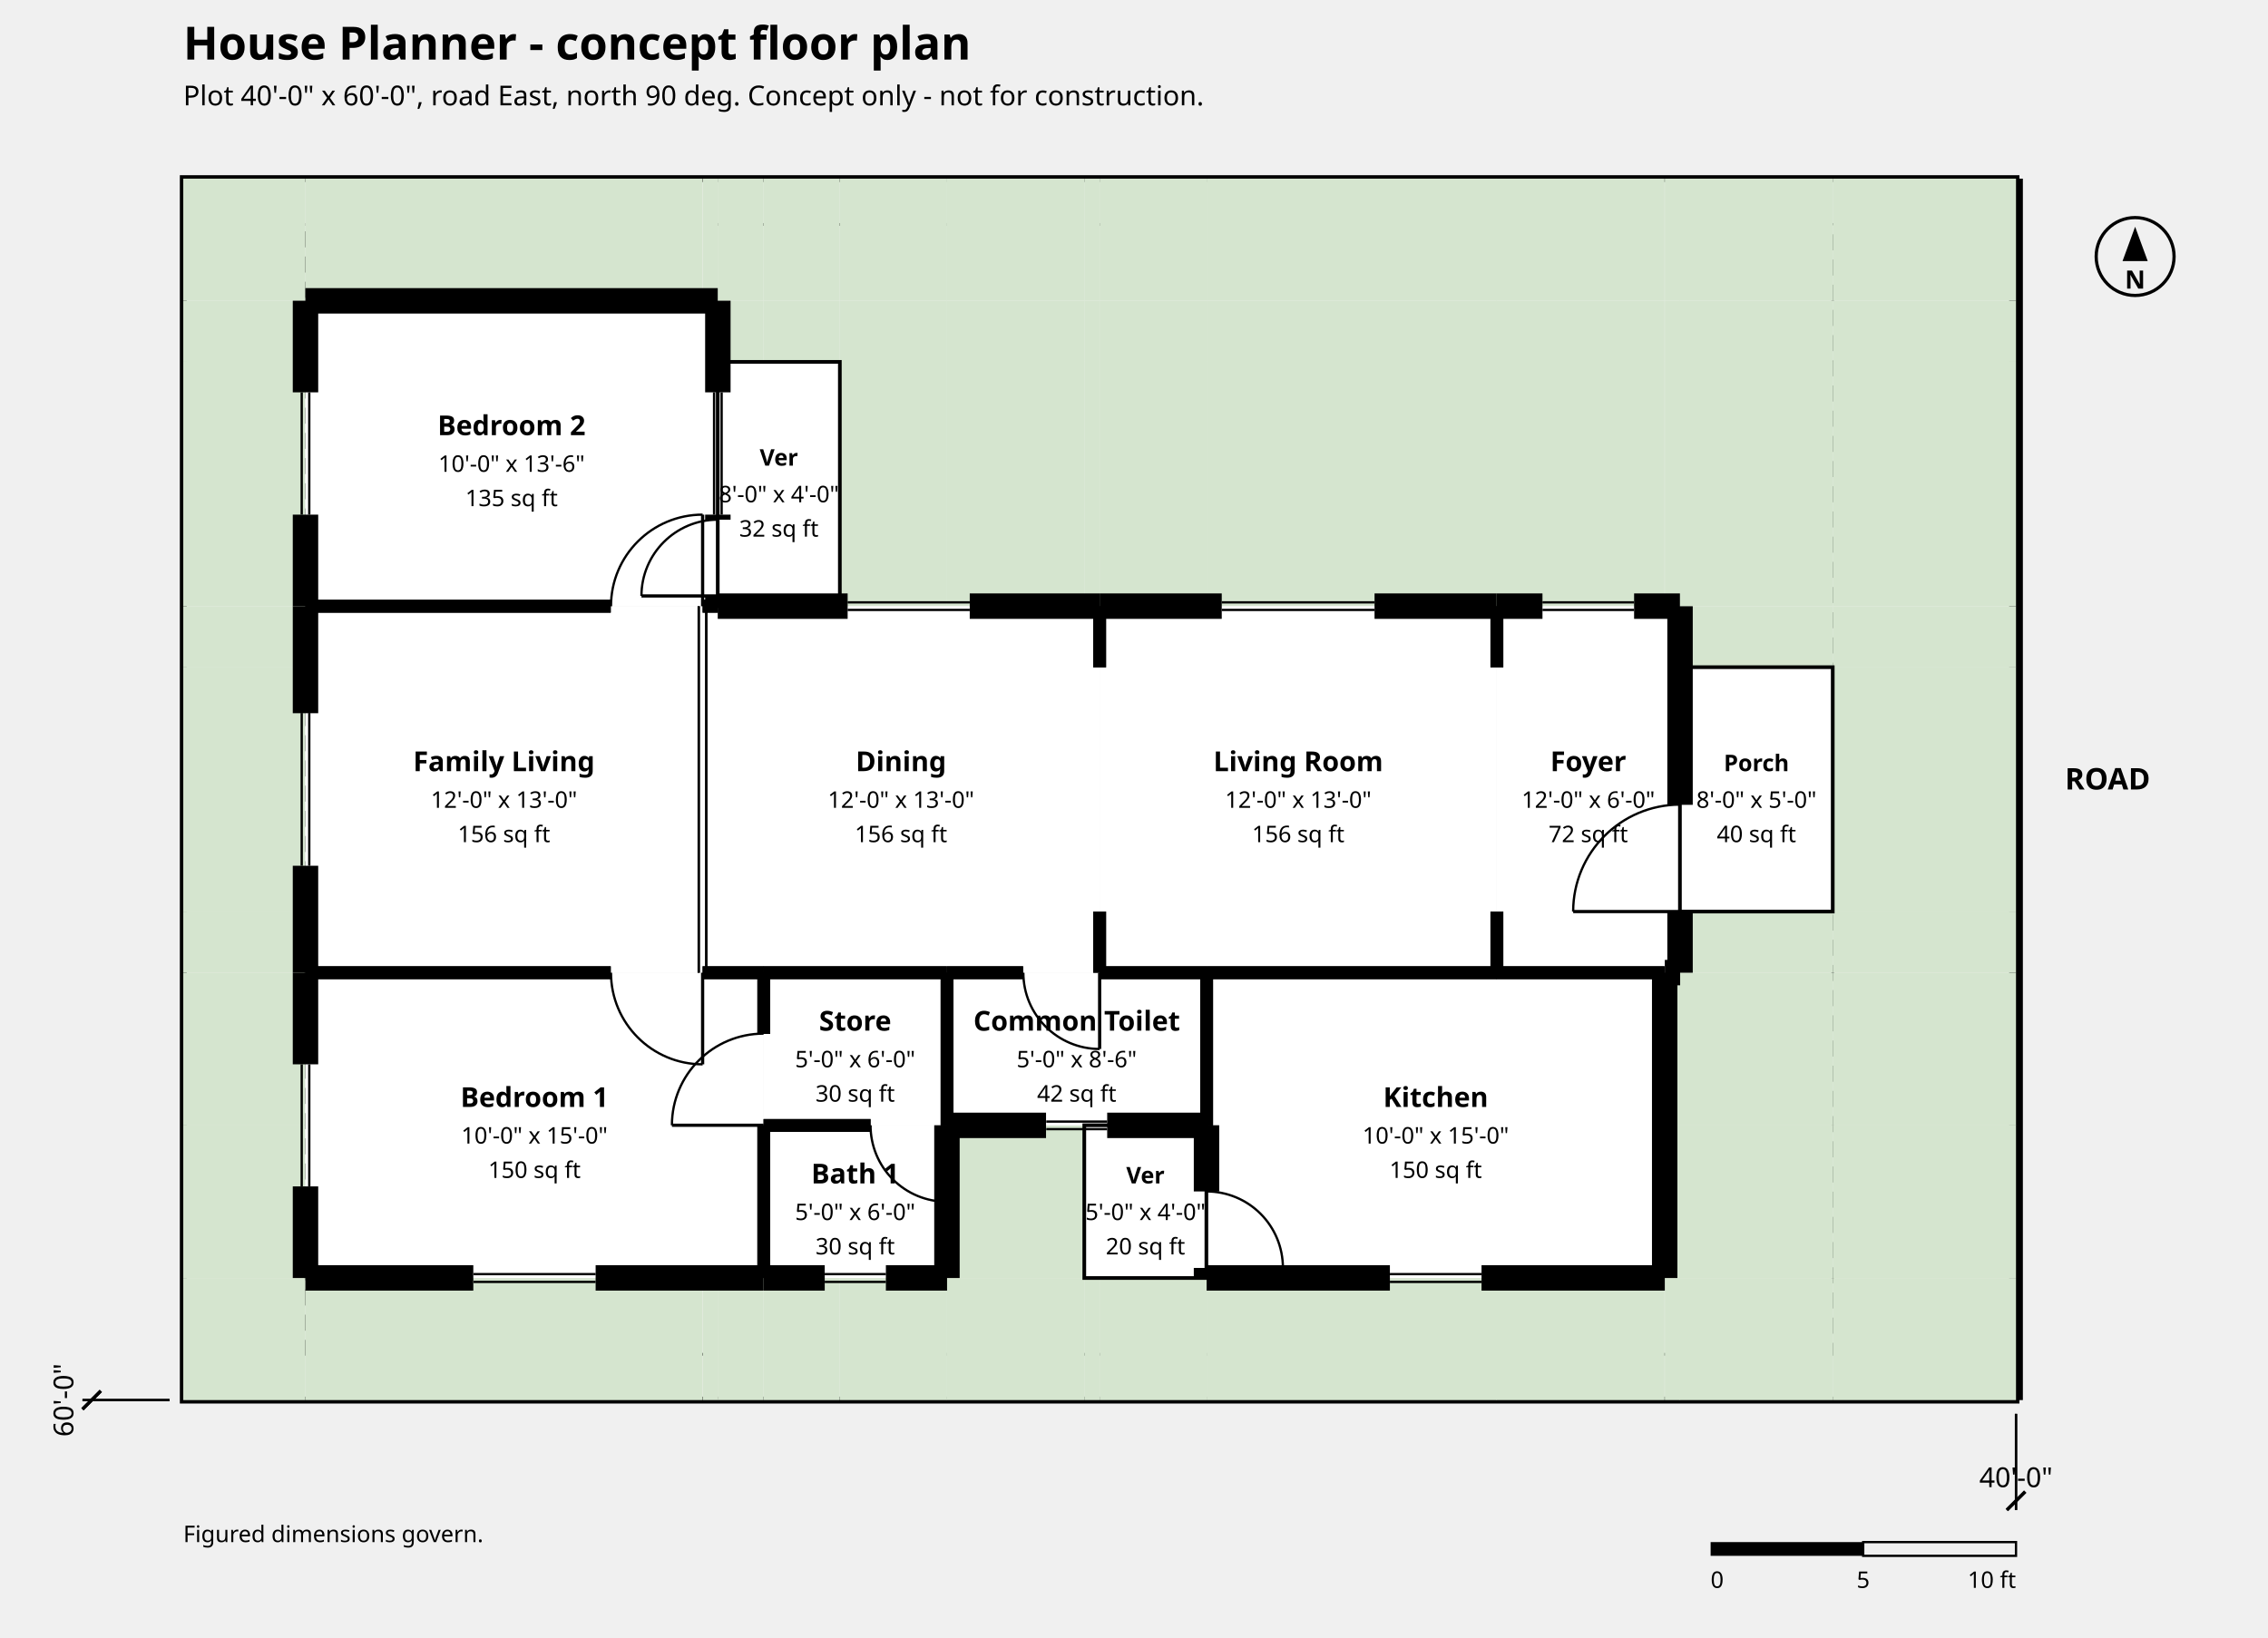
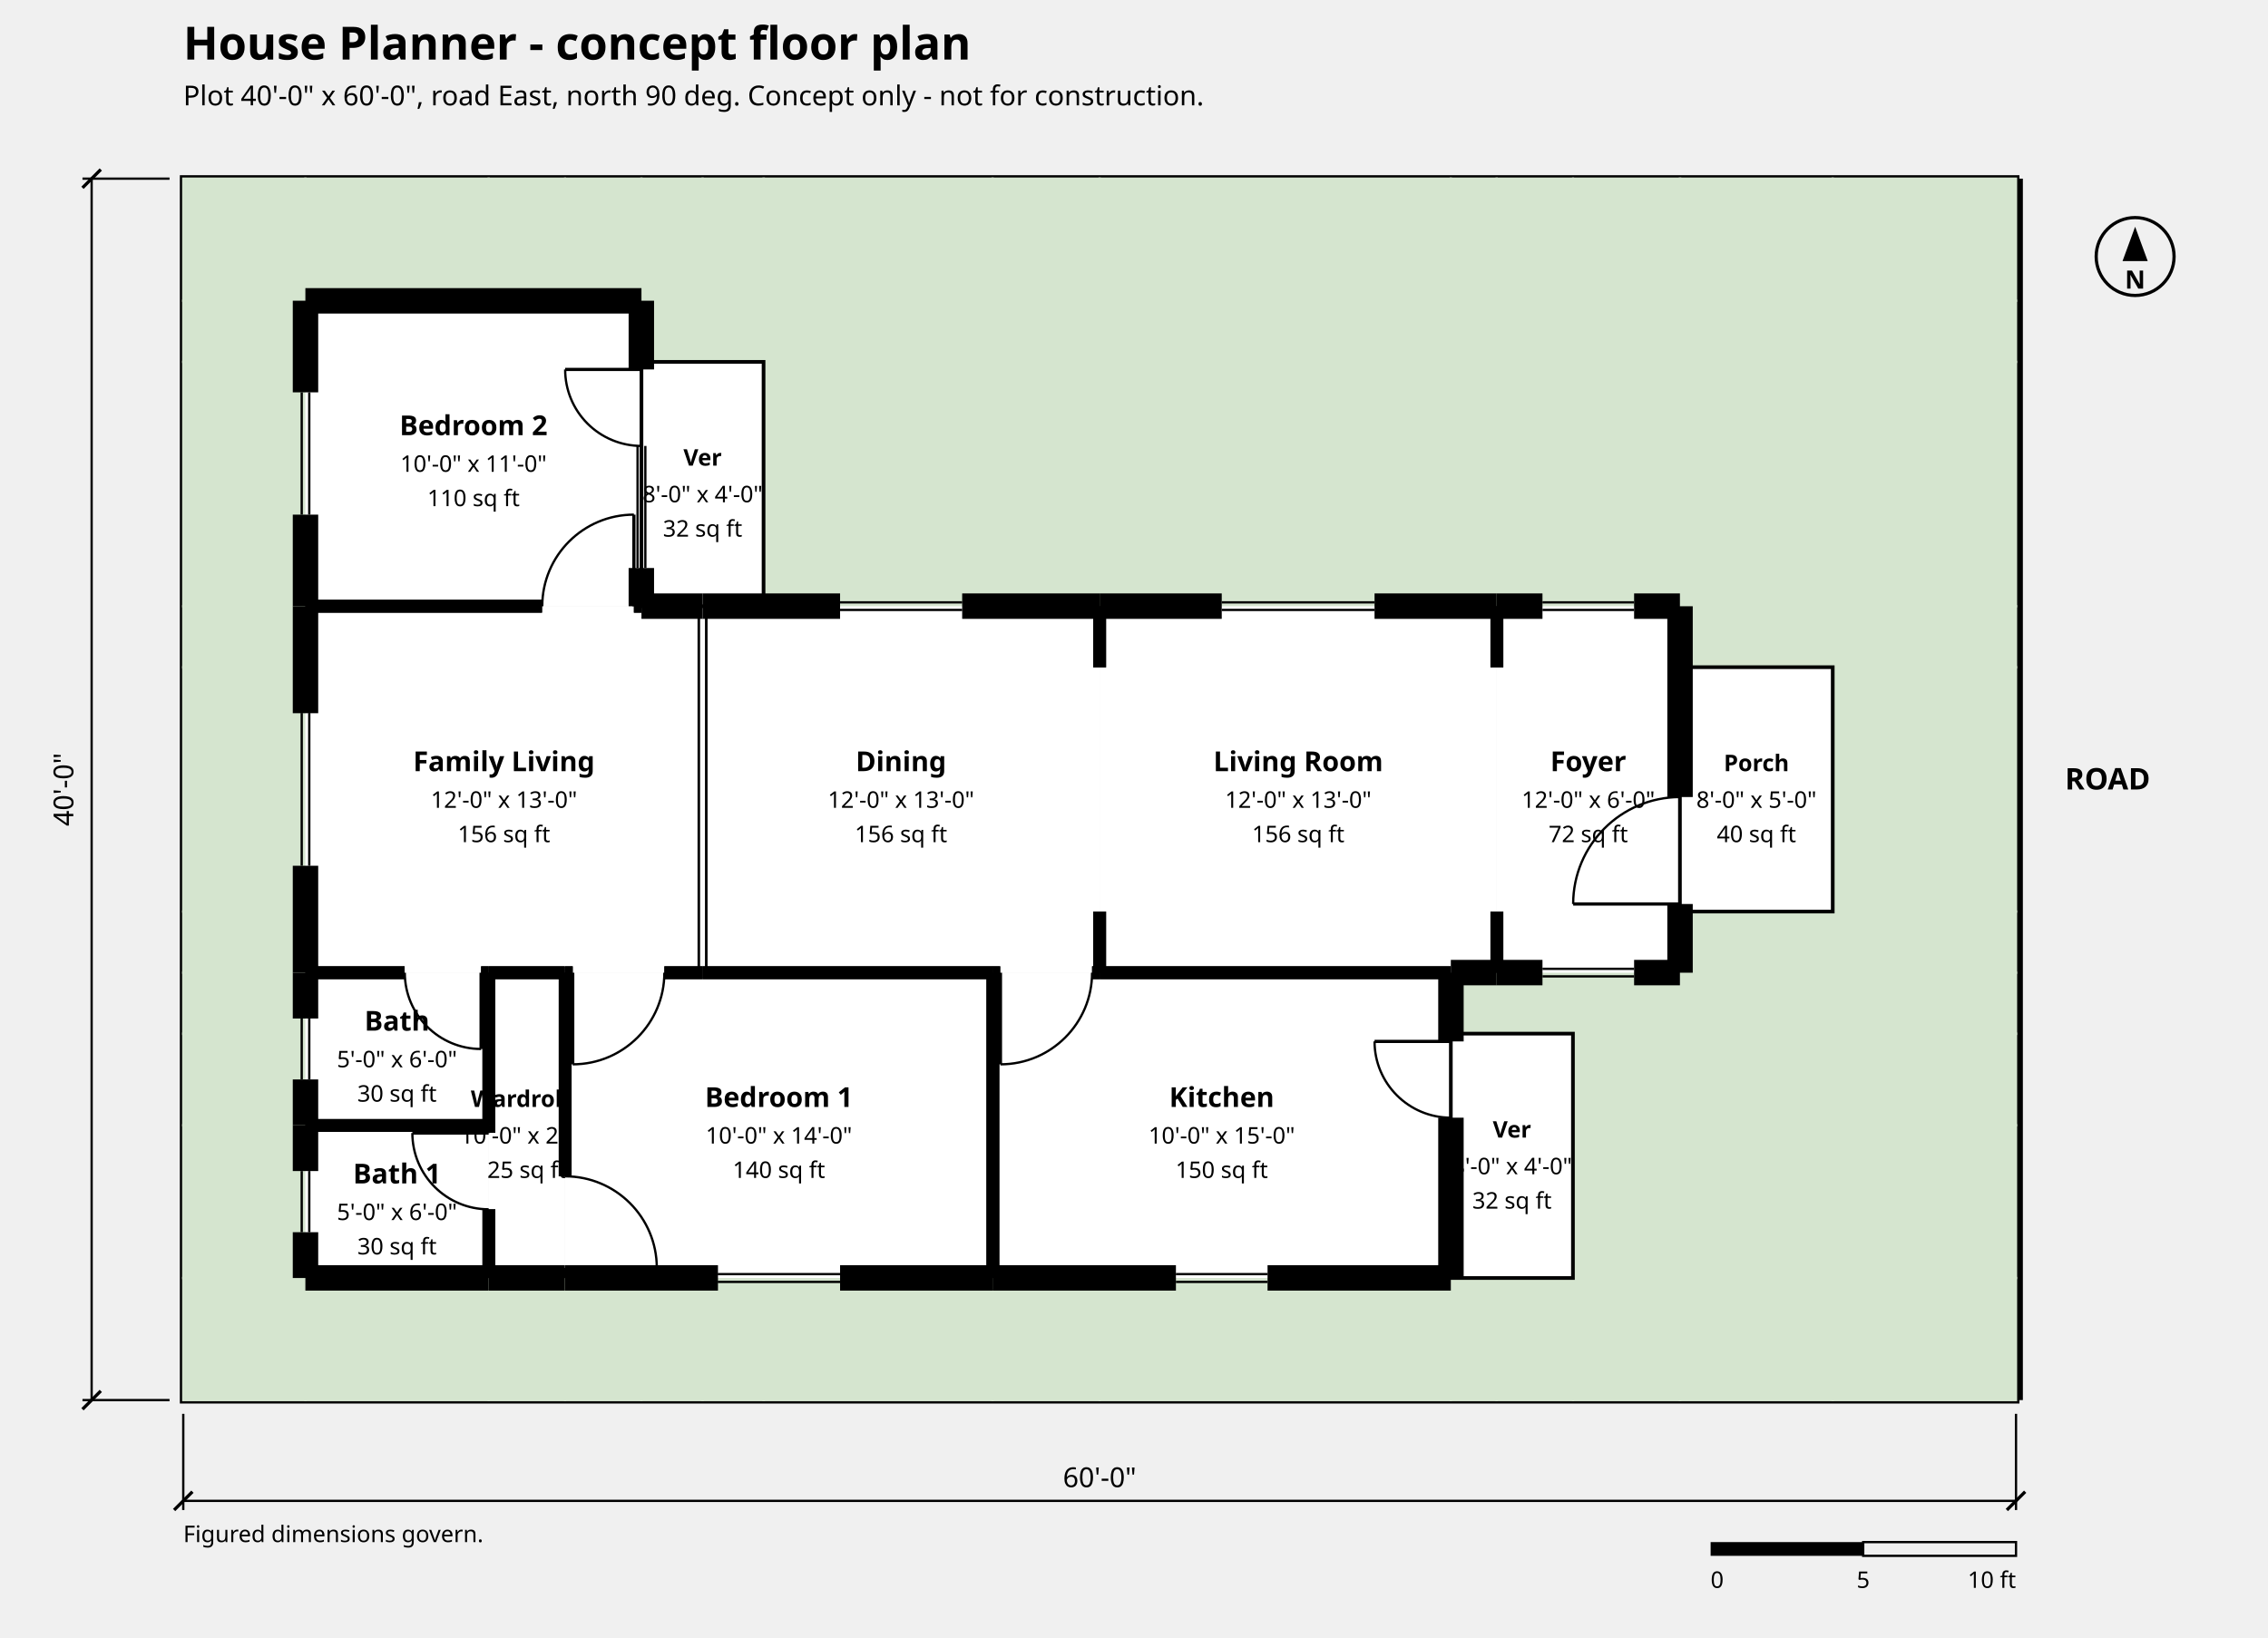
<svg xmlns="http://www.w3.org/2000/svg" viewBox="0 0 990 715" style="width:100%;height:auto;max-width:960px;background:#fff" font-family="sans-serif">
  <text x="80" y="26" font-size="20" font-weight="bold">House Planner - concept floor plan</text>
  <text x="80" y="46" font-size="12">Plot 40'-0" x 60'-0", road East, north 90 deg. Concept only - not for construction.</text>
  <rect x="80.0" y="78.0" width="800.0" height="533.3" fill="none" stroke="#000" stroke-width="3" />
  <rect x="133.3" y="98.0" width="666.7" height="493.3" fill="none" stroke="#000" stroke-width="1.2" stroke-dasharray="7 4" />
  <text x="137.3" y="112.0" font-size="10">setback line</text>
  <line x1="880.0" y1="611.3" x2="880.0" y2="78.0" stroke="#000" stroke-width="6" />
  <text x="920.0" y="344.7" font-size="13" font-weight="bold" text-anchor="middle">ROAD</text>
-   <rect x="800.0" y="558.0" width="80.0" height="53.3" fill="#d5e5cf" stroke="none" />
-   <rect x="733.3" y="558.0" width="66.7" height="53.3" fill="#d5e5cf" stroke="none" />
-   <rect x="726.7" y="558.0" width="6.7" height="53.3" fill="#d5e5cf" stroke="none" />
-   <rect x="653.3" y="558.0" width="73.3" height="53.3" fill="#d5e5cf" stroke="none" />
-   <rect x="526.7" y="558.0" width="126.7" height="53.3" fill="#d5e5cf" stroke="none" />
-   <rect x="480.0" y="558.0" width="46.7" height="53.3" fill="#d5e5cf" stroke="none" />
-   <rect x="473.3" y="558.0" width="6.7" height="53.3" fill="#d5e5cf" stroke="none" />
-   <rect x="413.3" y="558.0" width="60.0" height="53.3" fill="#d5e5cf" stroke="none" />
-   <rect x="366.7" y="558.0" width="46.7" height="53.3" fill="#d5e5cf" stroke="none" />
-   <rect x="333.3" y="558.0" width="33.3" height="53.3" fill="#d5e5cf" stroke="none" />
-   <rect x="313.3" y="558.0" width="20.0" height="53.3" fill="#d5e5cf" stroke="none" />
-   <rect x="306.7" y="558.0" width="6.7" height="53.3" fill="#d5e5cf" stroke="none" />
-   <rect x="133.3" y="558.0" width="173.3" height="53.3" fill="#d5e5cf" stroke="none" />
-   <rect x="80.0" y="558.0" width="53.3" height="53.3" fill="#d5e5cf" stroke="none" />
-   <rect x="800.0" y="491.3" width="80.0" height="66.7" fill="#d5e5cf" stroke="none" />
-   <rect x="733.3" y="491.3" width="66.7" height="66.7" fill="#d5e5cf" stroke="none" />
-   <rect x="726.7" y="491.3" width="6.7" height="66.7" fill="#d5e5cf" stroke="none" />
-   <rect x="413.3" y="491.3" width="60.0" height="66.7" fill="#d5e5cf" stroke="none" />
-   <rect x="80.0" y="491.3" width="53.3" height="66.7" fill="#d5e5cf" stroke="none" />
-   <rect x="800.0" y="424.7" width="80.0" height="66.7" fill="#d5e5cf" stroke="none" />
-   <rect x="733.3" y="424.7" width="66.7" height="66.7" fill="#d5e5cf" stroke="none" />
-   <rect x="726.7" y="424.7" width="6.7" height="66.7" fill="#d5e5cf" stroke="none" />
-   <rect x="80.0" y="424.7" width="53.3" height="66.7" fill="#d5e5cf" stroke="none" />
-   <rect x="800.0" y="398.0" width="80.0" height="26.7" fill="#d5e5cf" stroke="none" />
-   <rect x="733.3" y="398.0" width="66.7" height="26.7" fill="#d5e5cf" stroke="none" />
-   <rect x="80.0" y="398.0" width="53.3" height="26.7" fill="#d5e5cf" stroke="none" />
-   <rect x="800.0" y="291.3" width="80.0" height="106.7" fill="#d5e5cf" stroke="none" />
-   <rect x="80.0" y="291.3" width="53.3" height="106.7" fill="#d5e5cf" stroke="none" />
-   <rect x="800.0" y="264.7" width="80.0" height="26.7" fill="#d5e5cf" stroke="none" />
-   <rect x="733.3" y="264.7" width="66.7" height="26.7" fill="#d5e5cf" stroke="none" />
-   <rect x="80.0" y="264.7" width="53.3" height="26.7" fill="#d5e5cf" stroke="none" />
-   <rect x="800.0" y="158.0" width="80.0" height="106.7" fill="#d5e5cf" stroke="none" />
-   <rect x="733.3" y="158.0" width="66.7" height="106.7" fill="#d5e5cf" stroke="none" />
-   <rect x="726.7" y="158.0" width="6.7" height="106.7" fill="#d5e5cf" stroke="none" />
-   <rect x="653.3" y="158.0" width="73.3" height="106.7" fill="#d5e5cf" stroke="none" />
-   <rect x="526.7" y="158.0" width="126.7" height="106.7" fill="#d5e5cf" stroke="none" />
-   <rect x="480.0" y="158.0" width="46.7" height="106.7" fill="#d5e5cf" stroke="none" />
-   <rect x="473.3" y="158.0" width="6.7" height="106.7" fill="#d5e5cf" stroke="none" />
-   <rect x="413.3" y="158.0" width="60.0" height="106.7" fill="#d5e5cf" stroke="none" />
-   <rect x="366.7" y="158.0" width="46.7" height="106.7" fill="#d5e5cf" stroke="none" />
-   <rect x="80.0" y="158.0" width="53.3" height="106.7" fill="#d5e5cf" stroke="none" />
-   <rect x="800.0" y="131.3" width="80.0" height="26.7" fill="#d5e5cf" stroke="none" />
-   <rect x="733.3" y="131.3" width="66.7" height="26.7" fill="#d5e5cf" stroke="none" />
-   <rect x="726.7" y="131.3" width="6.7" height="26.7" fill="#d5e5cf" stroke="none" />
-   <rect x="653.3" y="131.3" width="73.3" height="26.7" fill="#d5e5cf" stroke="none" />
-   <rect x="526.7" y="131.3" width="126.7" height="26.7" fill="#d5e5cf" stroke="none" />
-   <rect x="480.0" y="131.3" width="46.7" height="26.7" fill="#d5e5cf" stroke="none" />
-   <rect x="473.3" y="131.3" width="6.7" height="26.7" fill="#d5e5cf" stroke="none" />
-   <rect x="413.3" y="131.3" width="60.0" height="26.7" fill="#d5e5cf" stroke="none" />
-   <rect x="366.7" y="131.3" width="46.7" height="26.7" fill="#d5e5cf" stroke="none" />
-   <rect x="333.3" y="131.3" width="33.3" height="26.7" fill="#d5e5cf" stroke="none" />
-   <rect x="313.3" y="131.3" width="20.0" height="26.7" fill="#d5e5cf" stroke="none" />
-   <rect x="80.0" y="131.3" width="53.3" height="26.7" fill="#d5e5cf" stroke="none" />
-   <rect x="800.0" y="78.0" width="80.0" height="53.3" fill="#d5e5cf" stroke="none" />
-   <rect x="733.3" y="78.0" width="66.7" height="53.3" fill="#d5e5cf" stroke="none" />
-   <rect x="726.7" y="78.0" width="6.7" height="53.3" fill="#d5e5cf" stroke="none" />
-   <rect x="653.3" y="78.0" width="73.3" height="53.3" fill="#d5e5cf" stroke="none" />
-   <rect x="526.7" y="78.0" width="126.7" height="53.3" fill="#d5e5cf" stroke="none" />
-   <rect x="480.0" y="78.0" width="46.7" height="53.3" fill="#d5e5cf" stroke="none" />
-   <rect x="473.3" y="78.0" width="6.7" height="53.3" fill="#d5e5cf" stroke="none" />
-   <rect x="413.3" y="78.0" width="60.0" height="53.3" fill="#d5e5cf" stroke="none" />
-   <rect x="366.7" y="78.0" width="46.7" height="53.3" fill="#d5e5cf" stroke="none" />
-   <rect x="333.3" y="78.0" width="33.3" height="53.3" fill="#d5e5cf" stroke="none" />
-   <rect x="313.3" y="78.0" width="20.0" height="53.3" fill="#d5e5cf" stroke="none" />
-   <rect x="306.7" y="78.0" width="6.7" height="53.3" fill="#d5e5cf" stroke="none" />
-   <rect x="133.3" y="78.0" width="173.3" height="53.3" fill="#d5e5cf" stroke="none" />
-   <rect x="80.0" y="78.0" width="53.3" height="53.3" fill="#d5e5cf" stroke="none" />
+   <rect x="799.5" y="557.5" width="81.0" height="54.3" fill="#d5e5cf" stroke="none" />
+   <rect x="732.8" y="557.5" width="67.7" height="54.3" fill="#d5e5cf" stroke="none" />
+   <rect x="686.2" y="557.5" width="47.7" height="54.3" fill="#d5e5cf" stroke="none" />
+   <rect x="652.8" y="557.5" width="34.3" height="54.3" fill="#d5e5cf" stroke="none" />
+   <rect x="632.8" y="557.5" width="21.0" height="54.3" fill="#d5e5cf" stroke="none" />
+   <rect x="479.5" y="557.5" width="154.3" height="54.3" fill="#d5e5cf" stroke="none" />
+   <rect x="432.8" y="557.5" width="47.7" height="54.3" fill="#d5e5cf" stroke="none" />
+   <rect x="332.8" y="557.5" width="101.0" height="54.3" fill="#d5e5cf" stroke="none" />
+   <rect x="306.2" y="557.5" width="27.7" height="54.3" fill="#d5e5cf" stroke="none" />
+   <rect x="279.5" y="557.5" width="27.7" height="54.3" fill="#d5e5cf" stroke="none" />
+   <rect x="246.2" y="557.5" width="34.3" height="54.3" fill="#d5e5cf" stroke="none" />
+   <rect x="212.8" y="557.5" width="34.3" height="54.3" fill="#d5e5cf" stroke="none" />
+   <rect x="132.8" y="557.5" width="81.0" height="54.3" fill="#d5e5cf" stroke="none" />
+   <rect x="79.5" y="557.5" width="54.3" height="54.3" fill="#d5e5cf" stroke="none" />
+   <rect x="799.5" y="490.8" width="81.0" height="67.7" fill="#d5e5cf" stroke="none" />
+   <rect x="732.8" y="490.8" width="67.7" height="67.7" fill="#d5e5cf" stroke="none" />
+   <rect x="686.2" y="490.8" width="47.7" height="67.7" fill="#d5e5cf" stroke="none" />
+   <rect x="79.5" y="490.8" width="54.3" height="67.7" fill="#d5e5cf" stroke="none" />
+   <rect x="799.5" y="450.8" width="81.0" height="41.0" fill="#d5e5cf" stroke="none" />
+   <rect x="732.8" y="450.8" width="67.7" height="41.0" fill="#d5e5cf" stroke="none" />
+   <rect x="686.2" y="450.8" width="47.7" height="41.0" fill="#d5e5cf" stroke="none" />
+   <rect x="79.5" y="450.8" width="54.3" height="41.0" fill="#d5e5cf" stroke="none" />
+   <rect x="799.5" y="424.2" width="81.0" height="27.7" fill="#d5e5cf" stroke="none" />
+   <rect x="732.8" y="424.2" width="67.7" height="27.7" fill="#d5e5cf" stroke="none" />
+   <rect x="686.2" y="424.2" width="47.7" height="27.7" fill="#d5e5cf" stroke="none" />
+   <rect x="652.8" y="424.2" width="34.3" height="27.7" fill="#d5e5cf" stroke="none" />
+   <rect x="632.8" y="424.2" width="21.0" height="27.7" fill="#d5e5cf" stroke="none" />
+   <rect x="79.5" y="424.2" width="54.3" height="27.7" fill="#d5e5cf" stroke="none" />
+   <rect x="799.5" y="397.5" width="81.0" height="27.7" fill="#d5e5cf" stroke="none" />
+   <rect x="732.8" y="397.5" width="67.7" height="27.7" fill="#d5e5cf" stroke="none" />
+   <rect x="79.5" y="397.5" width="54.3" height="27.7" fill="#d5e5cf" stroke="none" />
+   <rect x="799.5" y="290.8" width="81.0" height="107.7" fill="#d5e5cf" stroke="none" />
+   <rect x="79.5" y="290.8" width="54.3" height="107.7" fill="#d5e5cf" stroke="none" />
+   <rect x="799.5" y="264.2" width="81.0" height="27.7" fill="#d5e5cf" stroke="none" />
+   <rect x="732.8" y="264.2" width="67.7" height="27.7" fill="#d5e5cf" stroke="none" />
+   <rect x="79.5" y="264.2" width="54.3" height="27.7" fill="#d5e5cf" stroke="none" />
+   <rect x="799.5" y="157.5" width="81.0" height="107.7" fill="#d5e5cf" stroke="none" />
+   <rect x="732.8" y="157.5" width="67.7" height="107.7" fill="#d5e5cf" stroke="none" />
+   <rect x="686.2" y="157.5" width="47.7" height="107.7" fill="#d5e5cf" stroke="none" />
+   <rect x="652.8" y="157.5" width="34.3" height="107.7" fill="#d5e5cf" stroke="none" />
+   <rect x="632.8" y="157.5" width="21.0" height="107.7" fill="#d5e5cf" stroke="none" />
+   <rect x="479.5" y="157.5" width="154.3" height="107.7" fill="#d5e5cf" stroke="none" />
+   <rect x="432.8" y="157.5" width="47.7" height="107.7" fill="#d5e5cf" stroke="none" />
+   <rect x="332.8" y="157.5" width="101.0" height="107.7" fill="#d5e5cf" stroke="none" />
+   <rect x="79.5" y="157.5" width="54.3" height="107.7" fill="#d5e5cf" stroke="none" />
+   <rect x="799.5" y="130.8" width="81.0" height="27.7" fill="#d5e5cf" stroke="none" />
+   <rect x="732.8" y="130.8" width="67.7" height="27.7" fill="#d5e5cf" stroke="none" />
+   <rect x="686.2" y="130.8" width="47.7" height="27.7" fill="#d5e5cf" stroke="none" />
+   <rect x="652.8" y="130.8" width="34.3" height="27.7" fill="#d5e5cf" stroke="none" />
+   <rect x="632.8" y="130.8" width="21.0" height="27.7" fill="#d5e5cf" stroke="none" />
+   <rect x="479.5" y="130.8" width="154.3" height="27.7" fill="#d5e5cf" stroke="none" />
+   <rect x="432.8" y="130.8" width="47.7" height="27.7" fill="#d5e5cf" stroke="none" />
+   <rect x="332.8" y="130.8" width="101.0" height="27.7" fill="#d5e5cf" stroke="none" />
+   <rect x="306.2" y="130.8" width="27.7" height="27.7" fill="#d5e5cf" stroke="none" />
+   <rect x="279.5" y="130.8" width="27.7" height="27.7" fill="#d5e5cf" stroke="none" />
+   <rect x="79.5" y="130.8" width="54.3" height="27.7" fill="#d5e5cf" stroke="none" />
+   <rect x="799.5" y="77.5" width="81.0" height="54.3" fill="#d5e5cf" stroke="none" />
+   <rect x="732.8" y="77.5" width="67.7" height="54.3" fill="#d5e5cf" stroke="none" />
+   <rect x="686.2" y="77.5" width="47.7" height="54.3" fill="#d5e5cf" stroke="none" />
+   <rect x="652.8" y="77.5" width="34.3" height="54.3" fill="#d5e5cf" stroke="none" />
+   <rect x="632.8" y="77.5" width="21.0" height="54.3" fill="#d5e5cf" stroke="none" />
+   <rect x="479.5" y="77.5" width="154.3" height="54.3" fill="#d5e5cf" stroke="none" />
+   <rect x="432.8" y="77.5" width="47.7" height="54.3" fill="#d5e5cf" stroke="none" />
+   <rect x="332.8" y="77.5" width="101.0" height="54.3" fill="#d5e5cf" stroke="none" />
+   <rect x="306.2" y="77.5" width="27.7" height="54.3" fill="#d5e5cf" stroke="none" />
+   <rect x="279.5" y="77.5" width="27.7" height="54.3" fill="#d5e5cf" stroke="none" />
+   <rect x="246.2" y="77.5" width="34.3" height="54.3" fill="#d5e5cf" stroke="none" />
+   <rect x="212.8" y="77.5" width="34.3" height="54.3" fill="#d5e5cf" stroke="none" />
+   <rect x="132.8" y="77.5" width="81.0" height="54.3" fill="#d5e5cf" stroke="none" />
+   <rect x="79.5" y="77.5" width="54.3" height="54.3" fill="#d5e5cf" stroke="none" />
  <g>
    <rect x="653.3" y="264.7" width="80.0" height="160.0" fill="#fff" stroke="none" />
    <text x="693.3" y="336.7" font-size="12" font-weight="bold" text-anchor="middle">Foyer</text>
    <text x="693.3" y="352.7" font-size="10" text-anchor="middle">12'-0" x 6'-0"</text>
    <text x="693.3" y="367.7" font-size="10" text-anchor="middle">72 sq ft</text>
  </g>
  <g>
    <rect x="480.0" y="264.7" width="173.3" height="160.0" fill="#fff" stroke="none" />
    <text x="566.7" y="336.7" font-size="12" font-weight="bold" text-anchor="middle">Living Room</text>
    <text x="566.7" y="352.7" font-size="10" text-anchor="middle">12'-0" x 13'-0"</text>
    <text x="566.7" y="367.7" font-size="10" text-anchor="middle">156 sq ft</text>
  </g>
  <g>
    <rect x="306.7" y="264.7" width="173.3" height="160.0" fill="#fff" stroke="none" />
    <text x="393.3" y="336.7" font-size="12" font-weight="bold" text-anchor="middle">Dining</text>
    <text x="393.3" y="352.7" font-size="10" text-anchor="middle">12'-0" x 13'-0"</text>
    <text x="393.3" y="367.7" font-size="10" text-anchor="middle">156 sq ft</text>
  </g>
  <g>
    <rect x="133.3" y="264.7" width="173.3" height="160.0" fill="#fff" stroke="none" />
    <text x="220.0" y="336.7" font-size="12" font-weight="bold" text-anchor="middle">Family Living</text>
    <text x="220.0" y="352.7" font-size="10" text-anchor="middle">12'-0" x 13'-0"</text>
    <text x="220.0" y="367.7" font-size="10" text-anchor="middle">156 sq ft</text>
  </g>
  <g>
-     <rect x="133.3" y="424.7" width="200.0" height="133.3" fill="#fff" stroke="none" />
-     <text x="233.3" y="483.3" font-size="12" font-weight="bold" text-anchor="middle">Bedroom 1</text>
-     <text x="233.3" y="499.3" font-size="10" text-anchor="middle">10'-0" x 15'-0"</text>
-     <text x="233.3" y="514.3" font-size="10" text-anchor="middle">150 sq ft</text>
-   </g>
-   <g>
-     <rect x="333.3" y="491.3" width="80.0" height="66.7" fill="#fff" stroke="none" />
-     <text x="373.3" y="516.7" font-size="12" font-weight="bold" text-anchor="middle">Bath 1</text>
-     <text x="373.3" y="532.7" font-size="10" text-anchor="middle">5'-0" x 6'-0"</text>
-     <text x="373.3" y="547.7" font-size="10" text-anchor="middle">30 sq ft</text>
-   </g>
-   <g>
-     <rect x="333.3" y="424.7" width="80.0" height="66.7" fill="#fff" stroke="none" />
-     <text x="373.3" y="450.0" font-size="12" font-weight="bold" text-anchor="middle">Store</text>
-     <text x="373.3" y="466.0" font-size="10" text-anchor="middle">5'-0" x 6'-0"</text>
-     <text x="373.3" y="481.0" font-size="10" text-anchor="middle">30 sq ft</text>
-   </g>
-   <g>
-     <rect x="413.3" y="424.7" width="113.3" height="66.7" fill="#fff" stroke="none" />
-     <text x="470.0" y="450.0" font-size="12" font-weight="bold" text-anchor="middle">Common Toilet</text>
-     <text x="470.0" y="466.0" font-size="10" text-anchor="middle">5'-0" x 8'-6"</text>
-     <text x="470.0" y="481.0" font-size="10" text-anchor="middle">42 sq ft</text>
-   </g>
-   <g>
-     <rect x="526.7" y="424.7" width="200.0" height="133.3" fill="#fff" stroke="none" />
-     <text x="626.7" y="483.3" font-size="12" font-weight="bold" text-anchor="middle">Kitchen</text>
-     <text x="626.7" y="499.3" font-size="10" text-anchor="middle">10'-0" x 15'-0"</text>
-     <text x="626.7" y="514.3" font-size="10" text-anchor="middle">150 sq ft</text>
-   </g>
-   <g>
-     <rect x="133.3" y="131.3" width="180.0" height="133.3" fill="#fff" stroke="none" />
-     <text x="223.3" y="190.0" font-size="12" font-weight="bold" text-anchor="middle">Bedroom 2</text>
-     <text x="223.3" y="206.0" font-size="10" text-anchor="middle">10'-0" x 13'-6"</text>
-     <text x="223.3" y="221.0" font-size="10" text-anchor="middle">135 sq ft</text>
+     <rect x="133.3" y="491.3" width="80.0" height="66.7" fill="#fff" stroke="none" />
+     <text x="173.3" y="516.7" font-size="12" font-weight="bold" text-anchor="middle">Bath 1</text>
+     <text x="173.3" y="532.7" font-size="10" text-anchor="middle">5'-0" x 6'-0"</text>
+     <text x="173.3" y="547.7" font-size="10" text-anchor="middle">30 sq ft</text>
+   </g>
+   <g>
+     <rect x="133.3" y="424.7" width="80.0" height="66.7" fill="#fff" stroke="none" />
+     <text x="173.3" y="450.0" font-size="12" font-weight="bold" text-anchor="middle">Bath</text>
+     <text x="173.3" y="466.0" font-size="10" text-anchor="middle">5'-0" x 6'-0"</text>
+     <text x="173.3" y="481.0" font-size="10" text-anchor="middle">30 sq ft</text>
+   </g>
+   <g>
+     <rect x="213.3" y="424.7" width="33.3" height="133.3" fill="#fff" stroke="none" />
+     <text x="230.0" y="483.3" font-size="10" font-weight="bold" text-anchor="middle">Wardrobe</text>
+     <text x="230.0" y="499.3" font-size="10" text-anchor="middle">10'-0" x 2'-6"</text>
+     <text x="230.0" y="514.3" font-size="10" text-anchor="middle">25 sq ft</text>
+   </g>
+   <g>
+     <rect x="246.7" y="424.7" width="186.7" height="133.3" fill="#fff" stroke="none" />
+     <text x="340.0" y="483.3" font-size="12" font-weight="bold" text-anchor="middle">Bedroom 1</text>
+     <text x="340.0" y="499.3" font-size="10" text-anchor="middle">10'-0" x 14'-0"</text>
+     <text x="340.0" y="514.3" font-size="10" text-anchor="middle">140 sq ft</text>
+   </g>
+   <g>
+     <rect x="433.3" y="424.7" width="200.0" height="133.3" fill="#fff" stroke="none" />
+     <text x="533.3" y="483.3" font-size="12" font-weight="bold" text-anchor="middle">Kitchen</text>
+     <text x="533.3" y="499.3" font-size="10" text-anchor="middle">10'-0" x 15'-0"</text>
+     <text x="533.3" y="514.3" font-size="10" text-anchor="middle">150 sq ft</text>
+   </g>
+   <g>
+     <rect x="133.3" y="131.3" width="146.7" height="133.3" fill="#fff" stroke="none" />
+     <text x="206.7" y="190.0" font-size="12" font-weight="bold" text-anchor="middle">Bedroom 2</text>
+     <text x="206.7" y="206.0" font-size="10" text-anchor="middle">10'-0" x 11'-0"</text>
+     <text x="206.7" y="221.0" font-size="10" text-anchor="middle">110 sq ft</text>
  </g>
  <g>
    <rect x="733.3" y="291.3" width="66.7" height="106.7" fill="#fff" stroke="#000" stroke-width="1.6" />
    <text x="766.7" y="336.7" font-size="10" font-weight="bold" text-anchor="middle">Porch</text>
    <text x="766.7" y="352.7" font-size="10" text-anchor="middle">8'-0" x 5'-0"</text>
    <text x="766.7" y="367.7" font-size="10" text-anchor="middle">40 sq ft</text>
  </g>
  <g>
-     <rect x="313.3" y="158.0" width="53.3" height="106.7" fill="#fff" stroke="#000" stroke-width="1.6" />
-     <text x="340.0" y="203.3" font-size="10" font-weight="bold" text-anchor="middle">Ver</text>
-     <text x="340.0" y="219.3" font-size="10" text-anchor="middle">8'-0" x 4'-0"</text>
-     <text x="340.0" y="234.3" font-size="10" text-anchor="middle">32 sq ft</text>
-   </g>
-   <g>
-     <rect x="473.3" y="491.3" width="53.3" height="66.7" fill="#fff" stroke="#000" stroke-width="1.6" />
-     <text x="500.0" y="516.7" font-size="10" font-weight="bold" text-anchor="middle">Ver</text>
-     <text x="500.0" y="532.7" font-size="10" text-anchor="middle">5'-0" x 4'-0"</text>
-     <text x="500.0" y="547.7" font-size="10" text-anchor="middle">20 sq ft</text>
+     <rect x="280.0" y="158.0" width="53.3" height="106.7" fill="#fff" stroke="#000" stroke-width="1.6" />
+     <text x="306.7" y="203.3" font-size="10" font-weight="bold" text-anchor="middle">Ver</text>
+     <text x="306.7" y="219.3" font-size="10" text-anchor="middle">8'-0" x 4'-0"</text>
+     <text x="306.7" y="234.3" font-size="10" text-anchor="middle">32 sq ft</text>
+   </g>
+   <g>
+     <rect x="633.3" y="451.3" width="53.3" height="106.7" fill="#fff" stroke="#000" stroke-width="1.6" />
+     <text x="660.0" y="496.7" font-size="10" font-weight="bold" text-anchor="middle">Ver</text>
+     <text x="660.0" y="512.7" font-size="10" text-anchor="middle">8'-0" x 4'-0"</text>
+     <text x="660.0" y="527.7" font-size="10" text-anchor="middle">32 sq ft</text>
  </g>
  <rect x="650.6" y="398.0" width="5.6" height="26.7" fill="#000" stroke="none" />
  <rect x="650.6" y="264.7" width="5.6" height="26.7" fill="#000" stroke="none" />
-   <rect x="727.8" y="398.0" width="11.1" height="26.7" fill="#000" stroke="none" />
-   <rect x="727.8" y="264.7" width="11.1" height="86.7" fill="#000" stroke="none" />
+   <rect x="727.8" y="394.7" width="11.1" height="30.0" fill="#000" stroke="none" />
+   <rect x="727.8" y="264.7" width="11.1" height="83.3" fill="#000" stroke="none" />
  <rect x="713.3" y="259.1" width="20.0" height="11.1" fill="#000" stroke="none" />
  <rect x="653.3" y="259.1" width="20.0" height="11.1" fill="#000" stroke="none" />
-   <rect x="726.7" y="419.1" width="6.7" height="11.1" fill="#000" stroke="none" />
-   <rect x="653.3" y="421.9" width="73.3" height="5.6" fill="#000" stroke="none" />
+   <rect x="713.3" y="419.1" width="20.0" height="11.1" fill="#000" stroke="none" />
+   <rect x="653.3" y="419.1" width="20.0" height="11.1" fill="#000" stroke="none" />
  <rect x="477.2" y="398.0" width="5.6" height="26.7" fill="#000" stroke="none" />
  <rect x="477.2" y="264.7" width="5.6" height="26.7" fill="#000" stroke="none" />
  <rect x="650.6" y="398.0" width="5.6" height="26.7" fill="#000" stroke="none" />
  <rect x="650.6" y="264.7" width="5.6" height="26.7" fill="#000" stroke="none" />
  <rect x="600.0" y="259.1" width="53.3" height="11.1" fill="#000" stroke="none" />
  <rect x="480.0" y="259.1" width="53.3" height="11.1" fill="#000" stroke="none" />
-   <rect x="480.0" y="421.9" width="46.7" height="5.6" fill="#000" stroke="none" />
-   <rect x="526.7" y="421.9" width="126.7" height="5.6" fill="#000" stroke="none" />
+   <rect x="633.3" y="419.1" width="20.0" height="11.1" fill="#000" stroke="none" />
+   <rect x="480.0" y="421.9" width="153.3" height="5.6" fill="#000" stroke="none" />
  <line x1="308.3" y1="424.7" x2="308.3" y2="264.7" stroke="#000" stroke-width="1" />
  <line x1="305.0" y1="424.7" x2="305.0" y2="264.7" stroke="#000" stroke-width="1" />
  <rect x="477.2" y="398.0" width="5.6" height="26.7" fill="#000" stroke="none" />
  <rect x="477.2" y="264.7" width="5.6" height="26.7" fill="#000" stroke="none" />
-   <rect x="423.3" y="259.1" width="56.7" height="11.1" fill="#000" stroke="none" />
-   <rect x="313.3" y="259.1" width="56.7" height="11.1" fill="#000" stroke="none" />
-   <rect x="306.7" y="261.9" width="6.7" height="5.6" fill="#000" stroke="none" />
-   <rect x="306.7" y="421.9" width="26.7" height="5.6" fill="#000" stroke="none" />
-   <rect x="333.3" y="421.9" width="80.0" height="5.6" fill="#000" stroke="none" />
-   <rect x="413.3" y="421.9" width="33.3" height="5.6" fill="#000" stroke="none" />
+   <rect x="420.0" y="259.1" width="60.0" height="11.1" fill="#000" stroke="none" />
+   <rect x="306.7" y="259.1" width="60.0" height="11.1" fill="#000" stroke="none" />
+   <rect x="306.7" y="421.9" width="126.7" height="5.6" fill="#000" stroke="none" />
+   <rect x="476.7" y="421.9" width="3.3" height="5.6" fill="#000" stroke="none" />
+   <rect x="433.3" y="421.9" width="3.3" height="5.6" fill="#000" stroke="none" />
  <rect x="127.8" y="378.0" width="11.1" height="46.7" fill="#000" stroke="none" />
  <rect x="127.8" y="264.7" width="11.1" height="46.7" fill="#000" stroke="none" />
  <line x1="308.3" y1="424.7" x2="308.3" y2="264.7" stroke="#000" stroke-width="1" />
  <line x1="305.0" y1="424.7" x2="305.0" y2="264.7" stroke="#000" stroke-width="1" />
-   <rect x="133.3" y="261.9" width="133.3" height="5.6" fill="#000" stroke="none" />
-   <rect x="133.3" y="421.9" width="133.3" height="5.6" fill="#000" stroke="none" />
-   <rect x="127.8" y="518.0" width="11.1" height="40.0" fill="#000" stroke="none" />
-   <rect x="127.8" y="424.7" width="11.1" height="40.0" fill="#000" stroke="none" />
-   <rect x="330.6" y="491.3" width="5.6" height="66.7" fill="#000" stroke="none" />
-   <rect x="330.6" y="424.7" width="5.6" height="26.7" fill="#000" stroke="none" />
-   <rect x="306.7" y="421.9" width="26.7" height="5.6" fill="#000" stroke="none" />
-   <rect x="133.3" y="421.9" width="133.3" height="5.6" fill="#000" stroke="none" />
-   <rect x="260.0" y="552.4" width="73.3" height="11.1" fill="#000" stroke="none" />
-   <rect x="133.3" y="552.4" width="73.3" height="11.1" fill="#000" stroke="none" />
-   <rect x="330.6" y="491.3" width="5.6" height="66.7" fill="#000" stroke="none" />
-   <rect x="407.8" y="491.3" width="11.1" height="66.7" fill="#000" stroke="none" />
-   <rect x="333.3" y="488.6" width="46.7" height="5.6" fill="#000" stroke="none" />
-   <rect x="386.7" y="552.4" width="26.7" height="11.1" fill="#000" stroke="none" />
-   <rect x="333.3" y="552.4" width="26.7" height="11.1" fill="#000" stroke="none" />
-   <rect x="330.6" y="424.7" width="5.6" height="26.7" fill="#000" stroke="none" />
-   <rect x="410.6" y="424.7" width="5.6" height="66.7" fill="#000" stroke="none" />
-   <rect x="333.3" y="421.9" width="80.0" height="5.6" fill="#000" stroke="none" />
-   <rect x="333.3" y="488.6" width="46.7" height="5.6" fill="#000" stroke="none" />
-   <rect x="410.6" y="424.7" width="5.6" height="66.7" fill="#000" stroke="none" />
-   <rect x="523.9" y="424.7" width="5.6" height="66.7" fill="#000" stroke="none" />
-   <rect x="480.0" y="421.9" width="46.7" height="5.6" fill="#000" stroke="none" />
-   <rect x="413.3" y="421.9" width="33.3" height="5.6" fill="#000" stroke="none" />
-   <rect x="483.3" y="485.8" width="43.3" height="11.1" fill="#000" stroke="none" />
-   <rect x="413.3" y="485.8" width="43.3" height="11.1" fill="#000" stroke="none" />
-   <rect x="521.1" y="553.6" width="11.1" height="4.4" fill="#000" stroke="none" />
-   <rect x="521.1" y="491.3" width="11.1" height="28.9" fill="#000" stroke="none" />
-   <rect x="523.9" y="424.7" width="5.6" height="66.7" fill="#000" stroke="none" />
-   <rect x="721.1" y="424.7" width="11.1" height="133.3" fill="#000" stroke="none" />
-   <rect x="653.3" y="421.9" width="73.3" height="5.6" fill="#000" stroke="none" />
-   <rect x="526.7" y="421.9" width="126.7" height="5.6" fill="#000" stroke="none" />
-   <rect x="646.7" y="552.4" width="80.0" height="11.1" fill="#000" stroke="none" />
-   <rect x="526.7" y="552.4" width="80.0" height="11.1" fill="#000" stroke="none" />
+   <rect x="280.0" y="259.1" width="26.7" height="11.1" fill="#000" stroke="none" />
+   <rect x="276.7" y="261.9" width="3.3" height="5.6" fill="#000" stroke="none" />
+   <rect x="133.3" y="261.9" width="103.3" height="5.6" fill="#000" stroke="none" />
+   <rect x="210.0" y="421.9" width="3.3" height="5.6" fill="#000" stroke="none" />
+   <rect x="133.3" y="421.9" width="43.3" height="5.6" fill="#000" stroke="none" />
+   <rect x="213.3" y="421.9" width="33.3" height="5.6" fill="#000" stroke="none" />
+   <rect x="290.0" y="421.9" width="16.7" height="5.6" fill="#000" stroke="none" />
+   <rect x="246.7" y="421.9" width="3.3" height="5.6" fill="#000" stroke="none" />
+   <rect x="127.8" y="538.0" width="11.1" height="20.0" fill="#000" stroke="none" />
+   <rect x="127.8" y="491.3" width="11.1" height="20.0" fill="#000" stroke="none" />
+   <rect x="210.6" y="528.0" width="5.6" height="30.0" fill="#000" stroke="none" />
+   <rect x="210.6" y="491.3" width="5.6" height="3.3" fill="#000" stroke="none" />
+   <rect x="133.3" y="488.6" width="80.0" height="5.6" fill="#000" stroke="none" />
+   <rect x="133.3" y="552.4" width="80.0" height="11.1" fill="#000" stroke="none" />
+   <rect x="127.8" y="471.3" width="11.1" height="20.0" fill="#000" stroke="none" />
+   <rect x="127.8" y="424.7" width="11.1" height="20.0" fill="#000" stroke="none" />
+   <rect x="210.6" y="424.7" width="5.6" height="66.7" fill="#000" stroke="none" />
+   <rect x="210.0" y="421.9" width="3.3" height="5.6" fill="#000" stroke="none" />
+   <rect x="133.3" y="421.9" width="43.3" height="5.6" fill="#000" stroke="none" />
+   <rect x="133.3" y="488.6" width="80.0" height="5.6" fill="#000" stroke="none" />
+   <rect x="210.6" y="528.0" width="5.6" height="30.0" fill="#000" stroke="none" />
+   <rect x="210.6" y="491.3" width="5.6" height="3.3" fill="#000" stroke="none" />
+   <rect x="210.6" y="424.7" width="5.6" height="66.7" fill="#000" stroke="none" />
+   <rect x="243.9" y="553.6" width="5.6" height="4.4" fill="#000" stroke="none" />
+   <rect x="243.9" y="424.7" width="5.6" height="88.9" fill="#000" stroke="none" />
+   <rect x="213.3" y="421.9" width="33.3" height="5.6" fill="#000" stroke="none" />
+   <rect x="213.3" y="552.4" width="33.3" height="11.1" fill="#000" stroke="none" />
+   <rect x="243.9" y="553.6" width="5.6" height="4.4" fill="#000" stroke="none" />
+   <rect x="243.9" y="424.7" width="5.6" height="88.9" fill="#000" stroke="none" />
+   <rect x="430.6" y="424.7" width="5.6" height="133.3" fill="#000" stroke="none" />
+   <rect x="306.7" y="421.9" width="126.7" height="5.6" fill="#000" stroke="none" />
+   <rect x="290.0" y="421.9" width="16.7" height="5.6" fill="#000" stroke="none" />
+   <rect x="246.7" y="421.9" width="3.3" height="5.6" fill="#000" stroke="none" />
+   <rect x="366.7" y="552.4" width="66.7" height="11.1" fill="#000" stroke="none" />
+   <rect x="246.7" y="552.4" width="66.7" height="11.1" fill="#000" stroke="none" />
+   <rect x="430.6" y="424.7" width="5.6" height="133.3" fill="#000" stroke="none" />
+   <rect x="627.8" y="488.0" width="11.1" height="70.0" fill="#000" stroke="none" />
+   <rect x="627.8" y="424.7" width="11.1" height="30.0" fill="#000" stroke="none" />
+   <rect x="480.0" y="421.9" width="153.3" height="5.6" fill="#000" stroke="none" />
+   <rect x="476.7" y="421.9" width="3.3" height="5.6" fill="#000" stroke="none" />
+   <rect x="433.3" y="421.9" width="3.3" height="5.6" fill="#000" stroke="none" />
+   <rect x="553.3" y="552.4" width="80.0" height="11.1" fill="#000" stroke="none" />
+   <rect x="433.3" y="552.4" width="80.0" height="11.1" fill="#000" stroke="none" />
  <rect x="127.8" y="224.7" width="11.1" height="40.0" fill="#000" stroke="none" />
  <rect x="127.8" y="131.3" width="11.1" height="40.0" fill="#000" stroke="none" />
-   <rect x="307.8" y="260.2" width="11.1" height="4.4" fill="#000" stroke="none" />
-   <rect x="307.8" y="224.7" width="11.1" height="2.2" fill="#000" stroke="none" />
-   <rect x="307.8" y="131.3" width="11.1" height="40.0" fill="#000" stroke="none" />
-   <rect x="133.3" y="125.8" width="180.0" height="11.1" fill="#000" stroke="none" />
-   <rect x="306.7" y="261.9" width="6.7" height="5.6" fill="#000" stroke="none" />
-   <rect x="133.3" y="261.9" width="133.3" height="5.6" fill="#000" stroke="none" />
-   <line x1="733.3" y1="398.0" x2="686.7" y2="398.0" stroke="#000" stroke-width="1.4" />
-   <path d="M 686.7 398.0 A 46.7 46.7 0 0 1 733.3 351.3" fill="none" stroke="#000" stroke-width="1" />
-   <line x1="306.7" y1="424.7" x2="306.7" y2="464.7" stroke="#000" stroke-width="1.4" />
-   <path d="M 306.7 464.7 A 40.0 40.0 0 0 1 266.7 424.7" fill="none" stroke="#000" stroke-width="1" />
-   <line x1="306.7" y1="264.7" x2="306.7" y2="224.7" stroke="#000" stroke-width="1.4" />
-   <path d="M 306.7 224.7 A 40.0 40.0 0 0 0 266.7 264.7" fill="none" stroke="#000" stroke-width="1" />
-   <line x1="526.7" y1="553.6" x2="560.0" y2="553.6" stroke="#000" stroke-width="1.4" />
-   <path d="M 560.0 553.6 A 33.3 33.3 0 0 0 526.7 520.2" fill="none" stroke="#000" stroke-width="1" />
-   <line x1="333.3" y1="491.3" x2="293.3" y2="491.3" stroke="#000" stroke-width="1.4" />
-   <path d="M 293.3 491.3 A 40.0 40.0 0 0 1 333.3 451.3" fill="none" stroke="#000" stroke-width="1" />
-   <line x1="413.3" y1="491.3" x2="413.3" y2="524.7" stroke="#000" stroke-width="1.4" />
-   <path d="M 413.3 524.7 A 33.3 33.3 0 0 1 380.0 491.3" fill="none" stroke="#000" stroke-width="1" />
-   <line x1="480.0" y1="424.7" x2="480.0" y2="458.0" stroke="#000" stroke-width="1.4" />
-   <path d="M 480.0 458.0 A 33.3 33.3 0 0 1 446.7 424.7" fill="none" stroke="#000" stroke-width="1" />
-   <line x1="313.3" y1="260.2" x2="280.0" y2="260.2" stroke="#000" stroke-width="1.4" />
-   <path d="M 280.0 260.2 A 33.3 33.3 0 0 1 313.3 226.9" fill="none" stroke="#000" stroke-width="1" />
-   <line x1="135.0" y1="518.0" x2="135.0" y2="464.7" stroke="#000" stroke-width="1" />
-   <line x1="131.7" y1="518.0" x2="131.7" y2="464.7" stroke="#000" stroke-width="1" />
-   <line x1="260.0" y1="556.3" x2="206.7" y2="556.3" stroke="#000" stroke-width="1" />
-   <line x1="260.0" y1="559.7" x2="206.7" y2="559.7" stroke="#000" stroke-width="1" />
-   <line x1="315.0" y1="224.7" x2="315.0" y2="171.3" stroke="#000" stroke-width="1" />
-   <line x1="311.7" y1="224.7" x2="311.7" y2="171.3" stroke="#000" stroke-width="1" />
+   <rect x="274.4" y="248.0" width="11.1" height="16.7" fill="#000" stroke="none" />
+   <rect x="274.4" y="194.7" width="11.1" height="0.0" fill="#000" stroke="none" />
+   <rect x="274.4" y="131.3" width="11.1" height="30.0" fill="#000" stroke="none" />
+   <rect x="133.3" y="125.8" width="146.7" height="11.1" fill="#000" stroke="none" />
+   <rect x="276.7" y="261.9" width="3.3" height="5.6" fill="#000" stroke="none" />
+   <rect x="133.3" y="261.9" width="103.3" height="5.6" fill="#000" stroke="none" />
+   <line x1="733.3" y1="394.7" x2="686.7" y2="394.7" stroke="#000" stroke-width="1.4" />
+   <path d="M 686.7 394.7 A 46.7 46.7 0 0 1 733.3 348.0" fill="none" stroke="#000" stroke-width="1" />
+   <line x1="250.0" y1="424.7" x2="250.0" y2="464.7" stroke="#000" stroke-width="1.4" />
+   <path d="M 250.0 464.7 A 40.0 40.0 0 0 0 290.0 424.7" fill="none" stroke="#000" stroke-width="1" />
+   <line x1="276.7" y1="264.7" x2="276.7" y2="224.7" stroke="#000" stroke-width="1.4" />
+   <path d="M 276.7 224.7 A 40.0 40.0 0 0 0 236.7 264.7" fill="none" stroke="#000" stroke-width="1" />
+   <line x1="436.7" y1="424.7" x2="436.7" y2="464.7" stroke="#000" stroke-width="1.4" />
+   <path d="M 436.7 464.7 A 40.0 40.0 0 0 0 476.7 424.7" fill="none" stroke="#000" stroke-width="1" />
+   <line x1="633.3" y1="454.7" x2="600.0" y2="454.7" stroke="#000" stroke-width="1.4" />
+   <path d="M 600.0 454.7 A 33.3 33.3 0 0 0 633.3 488.0" fill="none" stroke="#000" stroke-width="1" />
+   <line x1="246.7" y1="553.6" x2="286.7" y2="553.6" stroke="#000" stroke-width="1.4" />
+   <path d="M 286.7 553.6 A 40.0 40.0 0 0 0 246.7 513.6" fill="none" stroke="#000" stroke-width="1" />
+   <line x1="213.3" y1="494.7" x2="180.0" y2="494.7" stroke="#000" stroke-width="1.4" />
+   <path d="M 180.0 494.7 A 33.3 33.3 0 0 0 213.3 528.0" fill="none" stroke="#000" stroke-width="1" />
+   <line x1="210.0" y1="424.7" x2="210.0" y2="458.0" stroke="#000" stroke-width="1.4" />
+   <path d="M 210.0 458.0 A 33.3 33.3 0 0 1 176.7 424.7" fill="none" stroke="#000" stroke-width="1" />
+   <line x1="280.0" y1="161.3" x2="246.7" y2="161.3" stroke="#000" stroke-width="1.4" />
+   <path d="M 246.7 161.3 A 33.3 33.3 0 0 0 280.0 194.7" fill="none" stroke="#000" stroke-width="1" />
+   <line x1="366.7" y1="556.3" x2="313.3" y2="556.3" stroke="#000" stroke-width="1" />
+   <line x1="366.7" y1="559.7" x2="313.3" y2="559.7" stroke="#000" stroke-width="1" />
+   <line x1="281.7" y1="248.0" x2="281.7" y2="194.7" stroke="#000" stroke-width="1" />
+   <line x1="278.3" y1="248.0" x2="278.3" y2="194.7" stroke="#000" stroke-width="1" />
  <line x1="135.0" y1="224.7" x2="135.0" y2="171.3" stroke="#000" stroke-width="1" />
  <line x1="131.7" y1="224.7" x2="131.7" y2="171.3" stroke="#000" stroke-width="1" />
  <line x1="600.0" y1="263.0" x2="533.3" y2="263.0" stroke="#000" stroke-width="1" />
  <line x1="600.0" y1="266.3" x2="533.3" y2="266.3" stroke="#000" stroke-width="1" />
-   <line x1="423.3" y1="263.0" x2="370.0" y2="263.0" stroke="#000" stroke-width="1" />
-   <line x1="423.3" y1="266.3" x2="370.0" y2="266.3" stroke="#000" stroke-width="1" />
+   <line x1="420.0" y1="263.0" x2="366.7" y2="263.0" stroke="#000" stroke-width="1" />
+   <line x1="420.0" y1="266.3" x2="366.7" y2="266.3" stroke="#000" stroke-width="1" />
  <line x1="135.0" y1="378.0" x2="135.0" y2="311.3" stroke="#000" stroke-width="1" />
  <line x1="131.7" y1="378.0" x2="131.7" y2="311.3" stroke="#000" stroke-width="1" />
  <line x1="713.3" y1="263.0" x2="673.3" y2="263.0" stroke="#000" stroke-width="1" />
  <line x1="713.3" y1="266.3" x2="673.3" y2="266.3" stroke="#000" stroke-width="1" />
-   <line x1="646.7" y1="556.3" x2="606.7" y2="556.3" stroke="#000" stroke-width="1" />
-   <line x1="646.7" y1="559.7" x2="606.7" y2="559.7" stroke="#000" stroke-width="1" />
-   <line x1="386.7" y1="556.3" x2="360.0" y2="556.3" stroke="#000" stroke-width="1" />
-   <line x1="386.7" y1="559.7" x2="360.0" y2="559.7" stroke="#000" stroke-width="1" />
-   <line x1="483.3" y1="489.7" x2="456.7" y2="489.7" stroke="#000" stroke-width="1" />
-   <line x1="483.3" y1="493.0" x2="456.7" y2="493.0" stroke="#000" stroke-width="1" />
+   <line x1="713.3" y1="423.0" x2="673.3" y2="423.0" stroke="#000" stroke-width="1" />
+   <line x1="713.3" y1="426.3" x2="673.3" y2="426.3" stroke="#000" stroke-width="1" />
+   <line x1="553.3" y1="556.3" x2="513.3" y2="556.3" stroke="#000" stroke-width="1" />
+   <line x1="553.3" y1="559.7" x2="513.3" y2="559.7" stroke="#000" stroke-width="1" />
+   <line x1="135.0" y1="538.0" x2="135.0" y2="511.3" stroke="#000" stroke-width="1" />
+   <line x1="131.7" y1="538.0" x2="131.7" y2="511.3" stroke="#000" stroke-width="1" />
+   <line x1="135.0" y1="471.3" x2="135.0" y2="444.7" stroke="#000" stroke-width="1" />
+   <line x1="131.7" y1="471.3" x2="131.7" y2="444.7" stroke="#000" stroke-width="1" />
+   <line x1="74.0" y1="611.3" x2="36.0" y2="611.3" stroke="#000" stroke-width="1" />
+   <line x1="74.0" y1="78.0" x2="36.0" y2="78.0" stroke="#000" stroke-width="1" />
+   <line x1="40.0" y1="611.3" x2="40.0" y2="78.0" stroke="#000" stroke-width="1" />
+   <line x1="36.0" y1="615.3" x2="44.0" y2="607.3" stroke="#000" stroke-width="1.4" />
+   <line x1="36.0" y1="82.0" x2="44.0" y2="74.0" stroke="#000" stroke-width="1.4" />
+   <text x="32.0" y="344.7" font-size="12" text-anchor="middle" transform="rotate(-90 32.0 344.7)">40'-0"</text>
  <line x1="880.0" y1="617.3" x2="880.0" y2="659.3" stroke="#000" stroke-width="1" />
-   <line x1="880.0" y1="617.3" x2="880.0" y2="659.3" stroke="#000" stroke-width="1" />
-   <line x1="880.0" y1="655.3" x2="880.0" y2="655.3" stroke="#000" stroke-width="1" />
+   <line x1="80.0" y1="617.3" x2="80.0" y2="659.3" stroke="#000" stroke-width="1" />
+   <line x1="880.0" y1="655.3" x2="80.0" y2="655.3" stroke="#000" stroke-width="1" />
  <line x1="876.0" y1="659.3" x2="884.0" y2="651.3" stroke="#000" stroke-width="1.4" />
-   <line x1="876.0" y1="659.3" x2="884.0" y2="651.3" stroke="#000" stroke-width="1.4" />
-   <text x="880.0" y="649.3" font-size="12" text-anchor="middle">40'-0"</text>
-   <line x1="74.0" y1="611.3" x2="36.0" y2="611.3" stroke="#000" stroke-width="1" />
-   <line x1="74.0" y1="611.3" x2="36.0" y2="611.3" stroke="#000" stroke-width="1" />
-   <line x1="40.0" y1="611.3" x2="40.0" y2="611.3" stroke="#000" stroke-width="1" />
-   <line x1="36.0" y1="615.3" x2="44.0" y2="607.3" stroke="#000" stroke-width="1.4" />
-   <line x1="36.0" y1="615.3" x2="44.0" y2="607.3" stroke="#000" stroke-width="1.4" />
-   <text x="32.0" y="611.3" font-size="12" text-anchor="middle" transform="rotate(-90 32.0 611.3)">60'-0"</text>
+   <line x1="76.0" y1="659.3" x2="84.0" y2="651.3" stroke="#000" stroke-width="1.4" />
+   <text x="480.0" y="649.3" font-size="12" text-anchor="middle">60'-0"</text>
  <g>
    <circle cx="932.0" cy="112.0" r="17" fill="none" stroke="#000" stroke-width="1.4" />
    <polygon points="932.0,99.0 926.5,114.0 937.5,114.0" fill="#000" />
    <text x="932.0" y="126.0" font-size="11" font-weight="bold" text-anchor="middle">N</text>
  </g>
  <g>
    <rect x="746.7" y="673.3" width="66.7" height="6" fill="#000" />
    <rect x="813.3" y="673.3" width="66.7" height="6" fill="none" stroke="#000" stroke-width="1" />
    <text x="746.7" y="693.3" font-size="10">0</text>
    <text x="813.3" y="693.3" font-size="10" text-anchor="middle">5</text>
    <text x="880.0" y="693.3" font-size="10" text-anchor="end">10 ft</text>
  </g>
  <text x="80.0" y="673.3" font-size="10">Figured dimensions govern.</text>
</svg>
